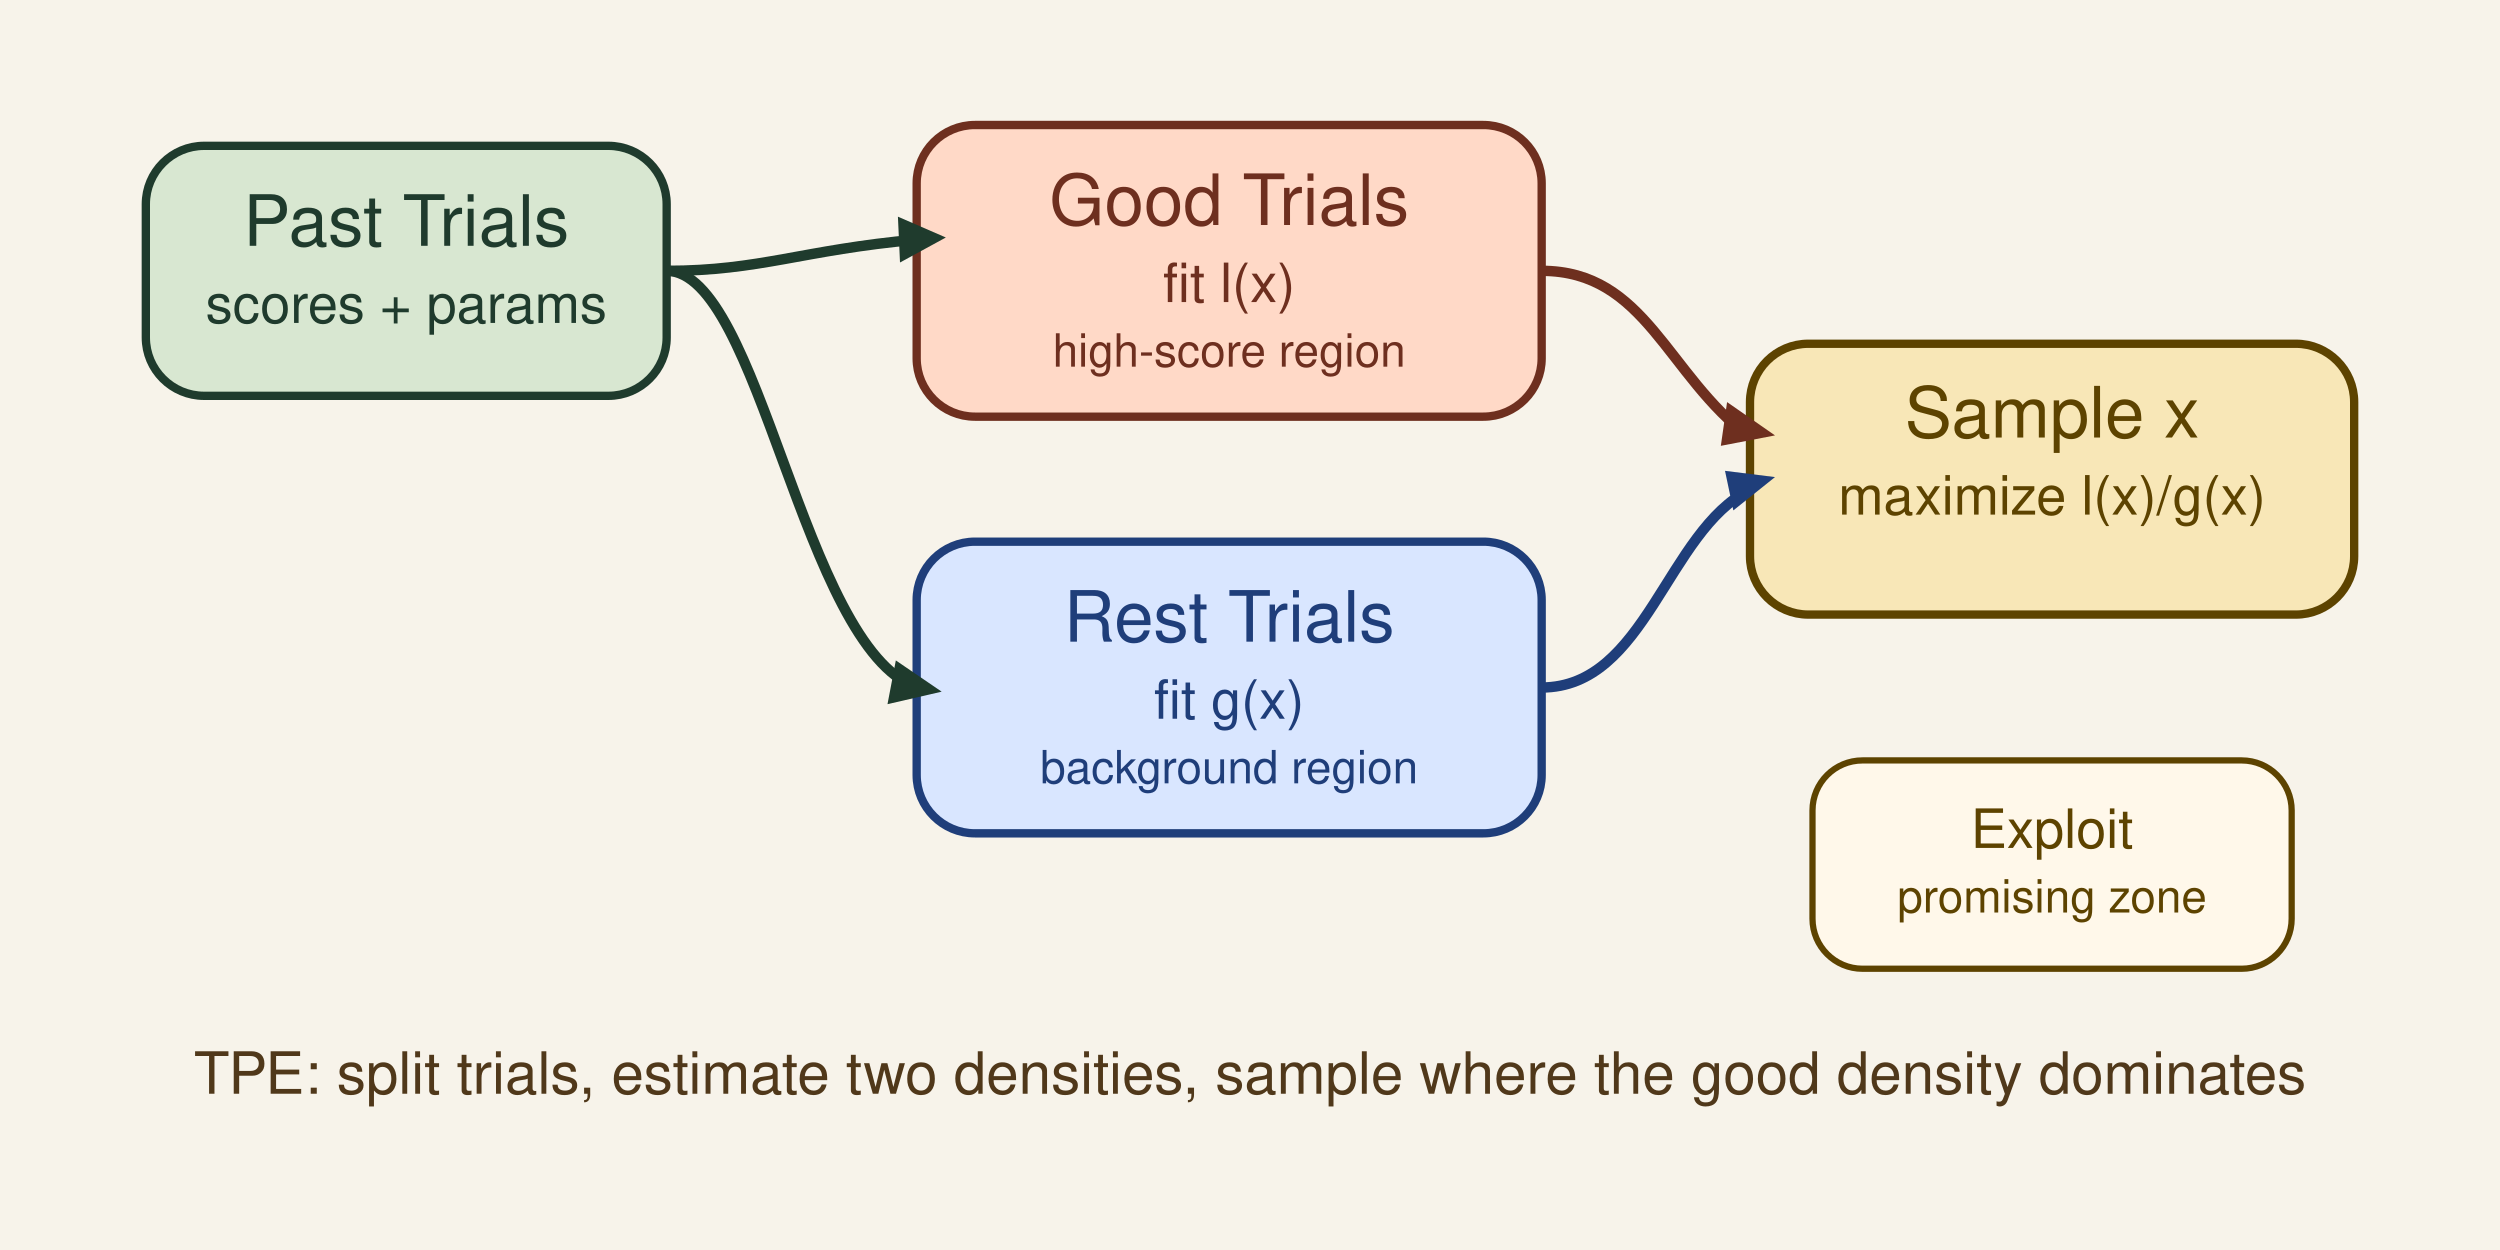
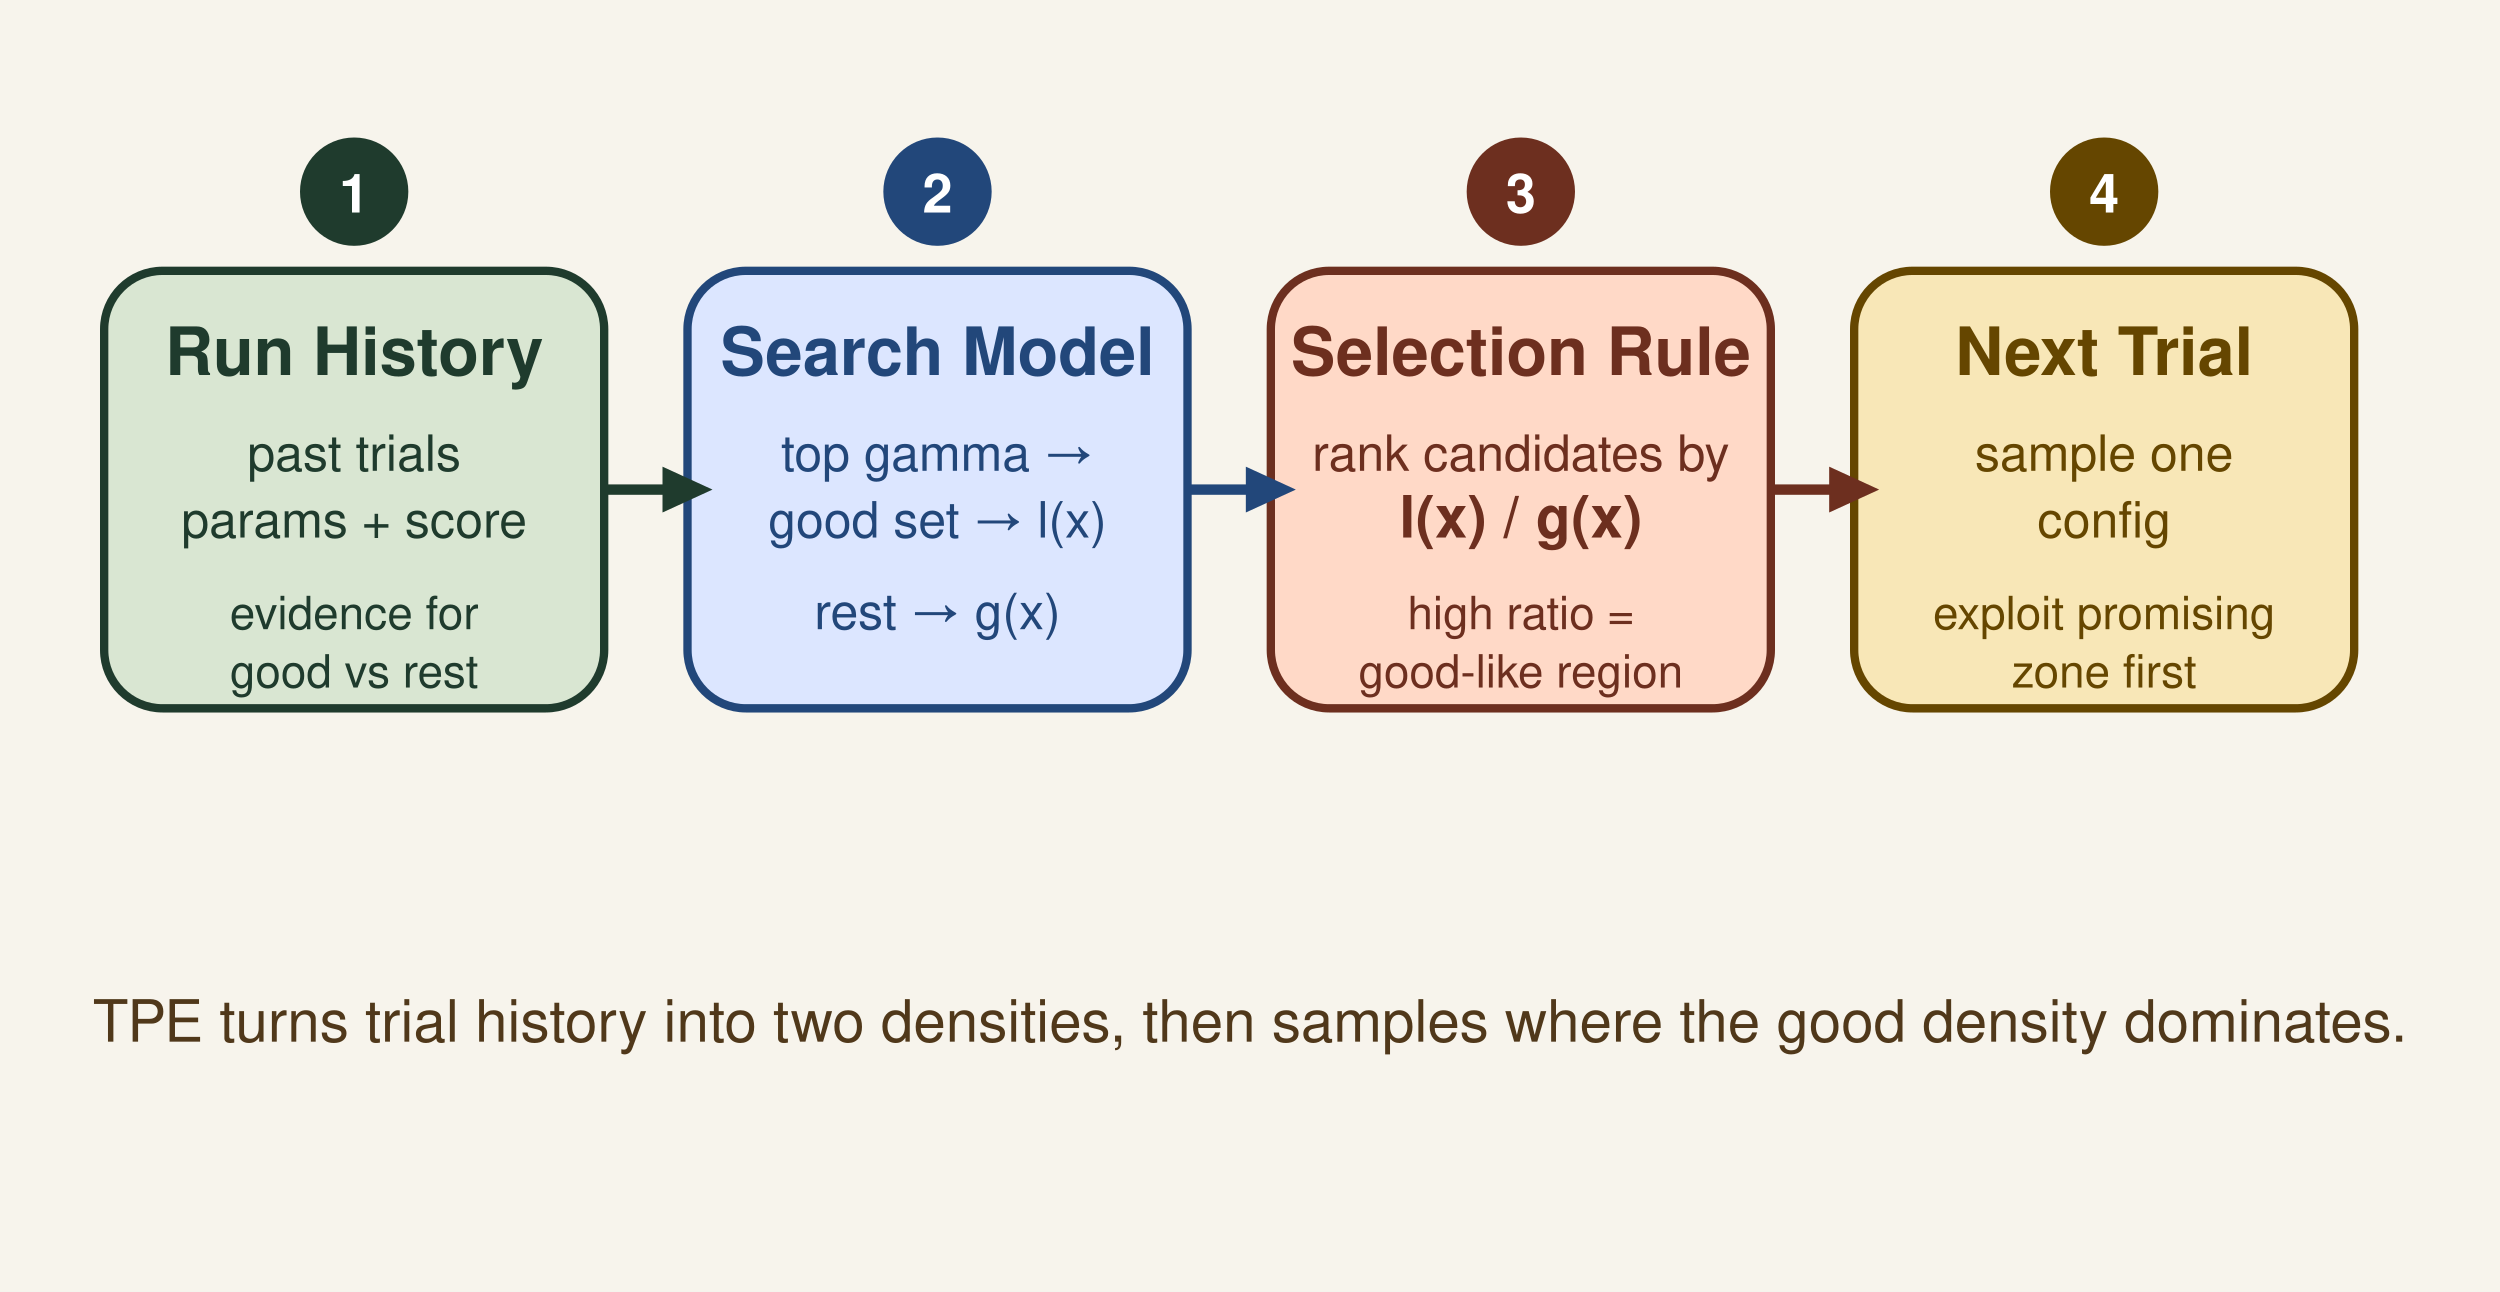
- <svg xmlns="http://www.w3.org/2000/svg" width="1200" height="600" viewBox="0 0 1200 600">
-   <rect width="1200" height="600" fill="#f7f3ea" />
-   <rect x="70" y="70" width="250" height="120" rx="28" fill="#d8e7d1" stroke="#1f3b2d" stroke-width="4" />
-   <text x="195" y="118" text-anchor="middle" font-family="Helvetica, Arial, sans-serif" font-size="34" fill="#1f3b2d">Past Trials</text>
-   <text x="195" y="155" text-anchor="middle" font-family="Helvetica, Arial, sans-serif" font-size="26" fill="#1f3b2d">scores + params</text>
-   <rect x="440" y="60" width="300" height="140" rx="28" fill="#ffd9c7" stroke="#6e2f1f" stroke-width="4" />
-   <text x="590" y="108" text-anchor="middle" font-family="Helvetica, Arial, sans-serif" font-size="34" fill="#6e2f1f">Good Trials</text>
-   <text x="590" y="145" text-anchor="middle" font-family="Helvetica, Arial, sans-serif" font-size="26" fill="#6e2f1f">fit l(x)</text>
-   <text x="590" y="176" text-anchor="middle" font-family="Helvetica, Arial, sans-serif" font-size="22" fill="#6e2f1f">high-score region</text>
-   <rect x="440" y="260" width="300" height="140" rx="28" fill="#d9e6ff" stroke="#1f3e7a" stroke-width="4" />
-   <text x="590" y="308" text-anchor="middle" font-family="Helvetica, Arial, sans-serif" font-size="34" fill="#1f3e7a">Rest Trials</text>
-   <text x="590" y="345" text-anchor="middle" font-family="Helvetica, Arial, sans-serif" font-size="26" fill="#1f3e7a">fit g(x)</text>
-   <text x="590" y="376" text-anchor="middle" font-family="Helvetica, Arial, sans-serif" font-size="22" fill="#1f3e7a">background region</text>
-   <rect x="840" y="165" width="290" height="130" rx="28" fill="#f8e7b7" stroke="#5d4300" stroke-width="4" />
-   <text x="985" y="210" text-anchor="middle" font-family="Helvetica, Arial, sans-serif" font-size="34" fill="#5d4300">Sample x</text>
-   <text x="985" y="247" text-anchor="middle" font-family="Helvetica, Arial, sans-serif" font-size="26" fill="#5d4300">maximize l(x)/g(x)</text>
-   <rect x="870" y="365" width="230" height="100" rx="24" fill="#fff8ea" stroke="#5d4300" stroke-width="3" />
-   <text x="985" y="407" text-anchor="middle" font-family="Helvetica, Arial, sans-serif" font-size="26" fill="#5d4300">Exploit</text>
-   <text x="985" y="438" text-anchor="middle" font-family="Helvetica, Arial, sans-serif" font-size="22" fill="#5d4300">promising zone</text>
-   <path d="M320 130 C365 130, 385 120, 440 115" fill="none" stroke="#1f3b2d" stroke-width="5" />
-   <polygon points="431,104 454,114 432,126" fill="#1f3b2d" />
-   <path d="M320 130 C365 130, 385 310, 440 330" fill="none" stroke="#1f3b2d" stroke-width="5" />
-   <polygon points="430,317 452,332 426,338" fill="#1f3b2d" />
-   <path d="M740 130 C790 130, 800 180, 840 210" fill="none" stroke="#6e2f1f" stroke-width="5" />
-   <polygon points="829,193 852,209 826,214" fill="#6e2f1f" />
-   <path d="M740 330 C790 330, 800 255, 840 235" fill="none" stroke="#1f3e7a" stroke-width="5" />
-   <polygon points="828,226 852,229 832,245" fill="#1f3e7a" />
-   <text x="600" y="525" text-anchor="middle" font-family="Helvetica, Arial, sans-serif" font-size="28" fill="#50381a">
-     TPE: split trials, estimate two densities, sample where the good density dominates
+ <svg xmlns="http://www.w3.org/2000/svg" width="1200" height="620" viewBox="0 0 1200 620">
+   <rect width="1200" height="620" fill="#f7f4ec" />
+   <circle cx="170" cy="92" r="26" fill="#1f3b2d" />
+   <text x="170" y="102" text-anchor="middle" font-family="Helvetica, Arial, sans-serif" font-size="26" font-weight="700" fill="#ffffff">1</text>
+   <circle cx="450" cy="92" r="26" fill="#22477a" />
+   <text x="450" y="102" text-anchor="middle" font-family="Helvetica, Arial, sans-serif" font-size="26" font-weight="700" fill="#ffffff">2</text>
+   <circle cx="730" cy="92" r="26" fill="#6d2f1f" />
+   <text x="730" y="102" text-anchor="middle" font-family="Helvetica, Arial, sans-serif" font-size="26" font-weight="700" fill="#ffffff">3</text>
+   <circle cx="1010" cy="92" r="26" fill="#654600" />
+   <text x="1010" y="102" text-anchor="middle" font-family="Helvetica, Arial, sans-serif" font-size="26" font-weight="700" fill="#ffffff">4</text>
+   <rect x="50" y="130" width="240" height="210" rx="28" fill="#d9e6d2" stroke="#1f3b2d" stroke-width="4" />
+   <text x="170" y="180" text-anchor="middle" font-family="Helvetica, Arial, sans-serif" font-size="32" font-weight="700" fill="#1f3b2d">Run History</text>
+   <text x="170" y="226" text-anchor="middle" font-family="Helvetica, Arial, sans-serif" font-size="24" fill="#1f3b2d">past trials</text>
+   <text x="170" y="258" text-anchor="middle" font-family="Helvetica, Arial, sans-serif" font-size="24" fill="#1f3b2d">params + score</text>
+   <text x="170" y="302" text-anchor="middle" font-family="Helvetica, Arial, sans-serif" font-size="22" fill="#1f3b2d">evidence for</text>
+   <text x="170" y="330" text-anchor="middle" font-family="Helvetica, Arial, sans-serif" font-size="22" fill="#1f3b2d">good vs rest</text>
+   <rect x="330" y="130" width="240" height="210" rx="28" fill="#dce6ff" stroke="#22477a" stroke-width="4" />
+   <text x="450" y="180" text-anchor="middle" font-family="Helvetica, Arial, sans-serif" font-size="32" font-weight="700" fill="#22477a">Search Model</text>
+   <text x="450" y="226" text-anchor="middle" font-family="Helvetica, Arial, sans-serif" font-size="24" fill="#22477a">top gamma →</text>
+   <text x="450" y="258" text-anchor="middle" font-family="Helvetica, Arial, sans-serif" font-size="24" fill="#22477a">good set → l(x)</text>
+   <text x="450" y="302" text-anchor="middle" font-family="Helvetica, Arial, sans-serif" font-size="24" fill="#22477a">rest → g(x)</text>
+   <rect x="610" y="130" width="240" height="210" rx="28" fill="#ffd9c7" stroke="#6d2f1f" stroke-width="4" />
+   <text x="730" y="180" text-anchor="middle" font-family="Helvetica, Arial, sans-serif" font-size="32" font-weight="700" fill="#6d2f1f">Selection Rule</text>
+   <text x="730" y="226" text-anchor="middle" font-family="Helvetica, Arial, sans-serif" font-size="24" fill="#6d2f1f">rank candidates by</text>
+   <text x="730" y="258" text-anchor="middle" font-family="Helvetica, Arial, sans-serif" font-size="28" font-weight="700" fill="#6d2f1f">l(x) / g(x)</text>
+   <text x="730" y="302" text-anchor="middle" font-family="Helvetica, Arial, sans-serif" font-size="22" fill="#6d2f1f">high ratio =</text>
+   <text x="730" y="330" text-anchor="middle" font-family="Helvetica, Arial, sans-serif" font-size="22" fill="#6d2f1f">good-like region</text>
+   <rect x="890" y="130" width="240" height="210" rx="28" fill="#f8e7b7" stroke="#654600" stroke-width="4" />
+   <text x="1010" y="180" text-anchor="middle" font-family="Helvetica, Arial, sans-serif" font-size="32" font-weight="700" fill="#654600">Next Trial</text>
+   <text x="1010" y="226" text-anchor="middle" font-family="Helvetica, Arial, sans-serif" font-size="24" fill="#654600">sample one</text>
+   <text x="1010" y="258" text-anchor="middle" font-family="Helvetica, Arial, sans-serif" font-size="24" fill="#654600">config</text>
+   <text x="1010" y="302" text-anchor="middle" font-family="Helvetica, Arial, sans-serif" font-size="22" fill="#654600">exploit promising</text>
+   <text x="1010" y="330" text-anchor="middle" font-family="Helvetica, Arial, sans-serif" font-size="22" fill="#654600">zone first</text>
+   <path d="M290 235 C302 235, 314 235, 330 235" fill="none" stroke="#1f3b2d" stroke-width="5" />
+   <polygon points="318,224 342,235 318,246" fill="#1f3b2d" />
+   <path d="M570 235 C582 235, 594 235, 610 235" fill="none" stroke="#22477a" stroke-width="5" />
+   <polygon points="598,224 622,235 598,246" fill="#22477a" />
+   <path d="M850 235 C862 235, 874 235, 890 235" fill="none" stroke="#6d2f1f" stroke-width="5" />
+   <polygon points="878,224 902,235 878,246" fill="#6d2f1f" />
+   <text x="600" y="500" text-anchor="middle" font-family="Helvetica, Arial, sans-serif" font-size="28" fill="#50381a">
+     TPE turns trial history into two densities, then samples where the good density dominates.
  </text>
</svg>
